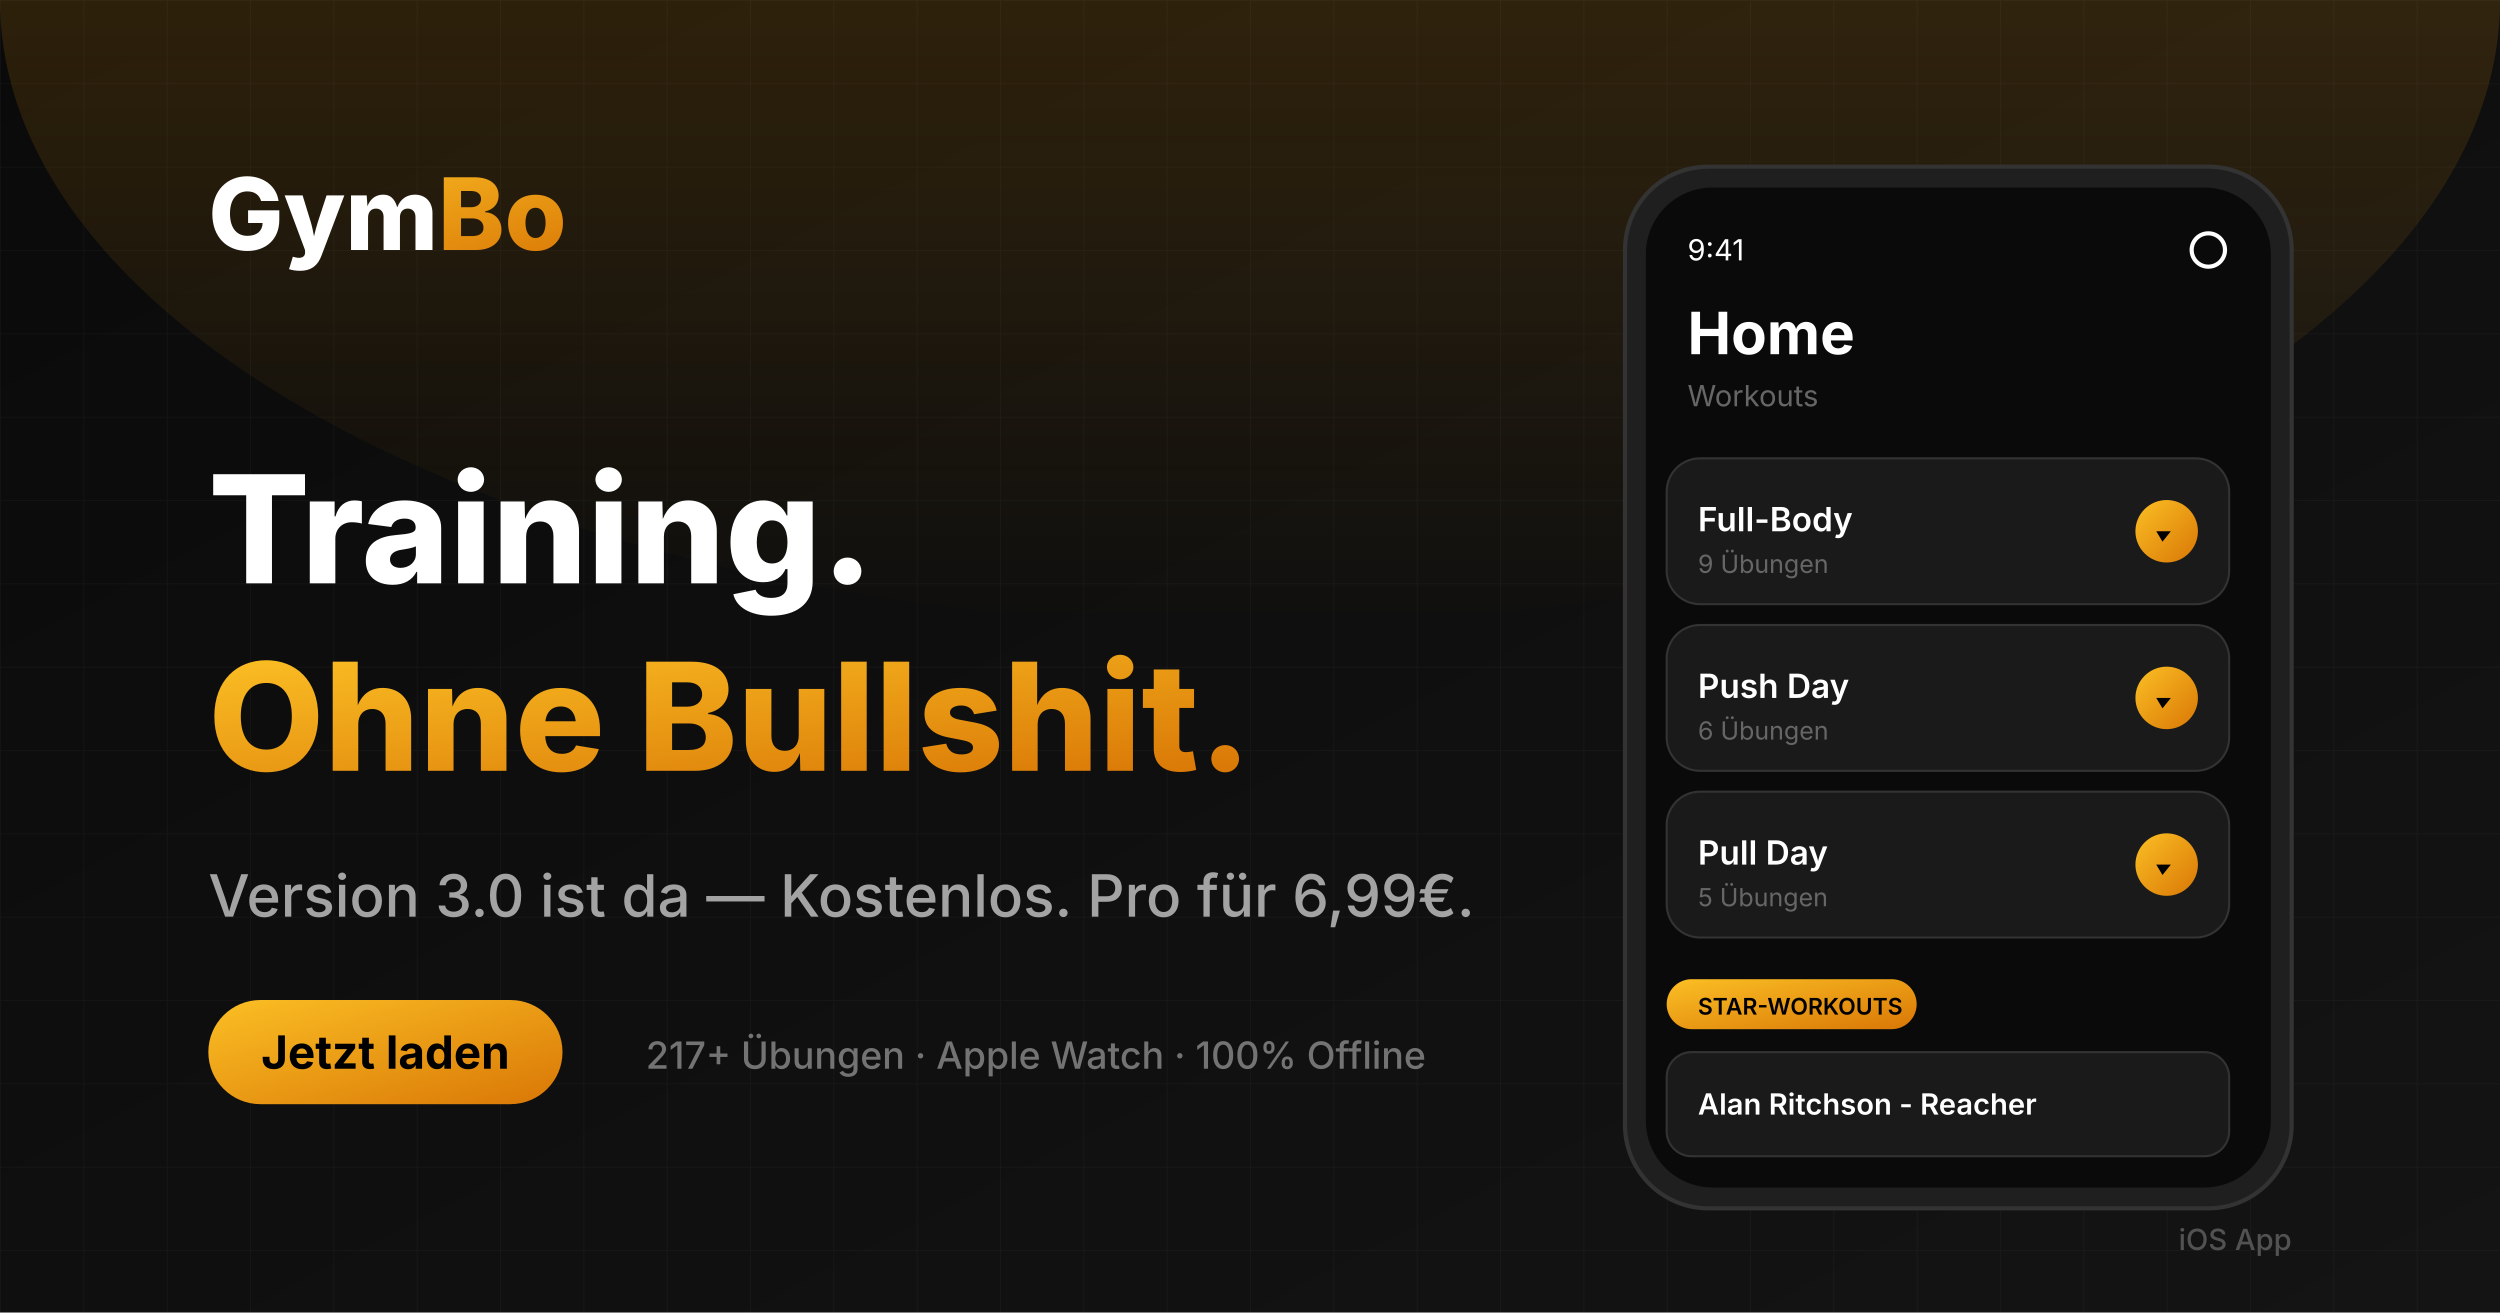
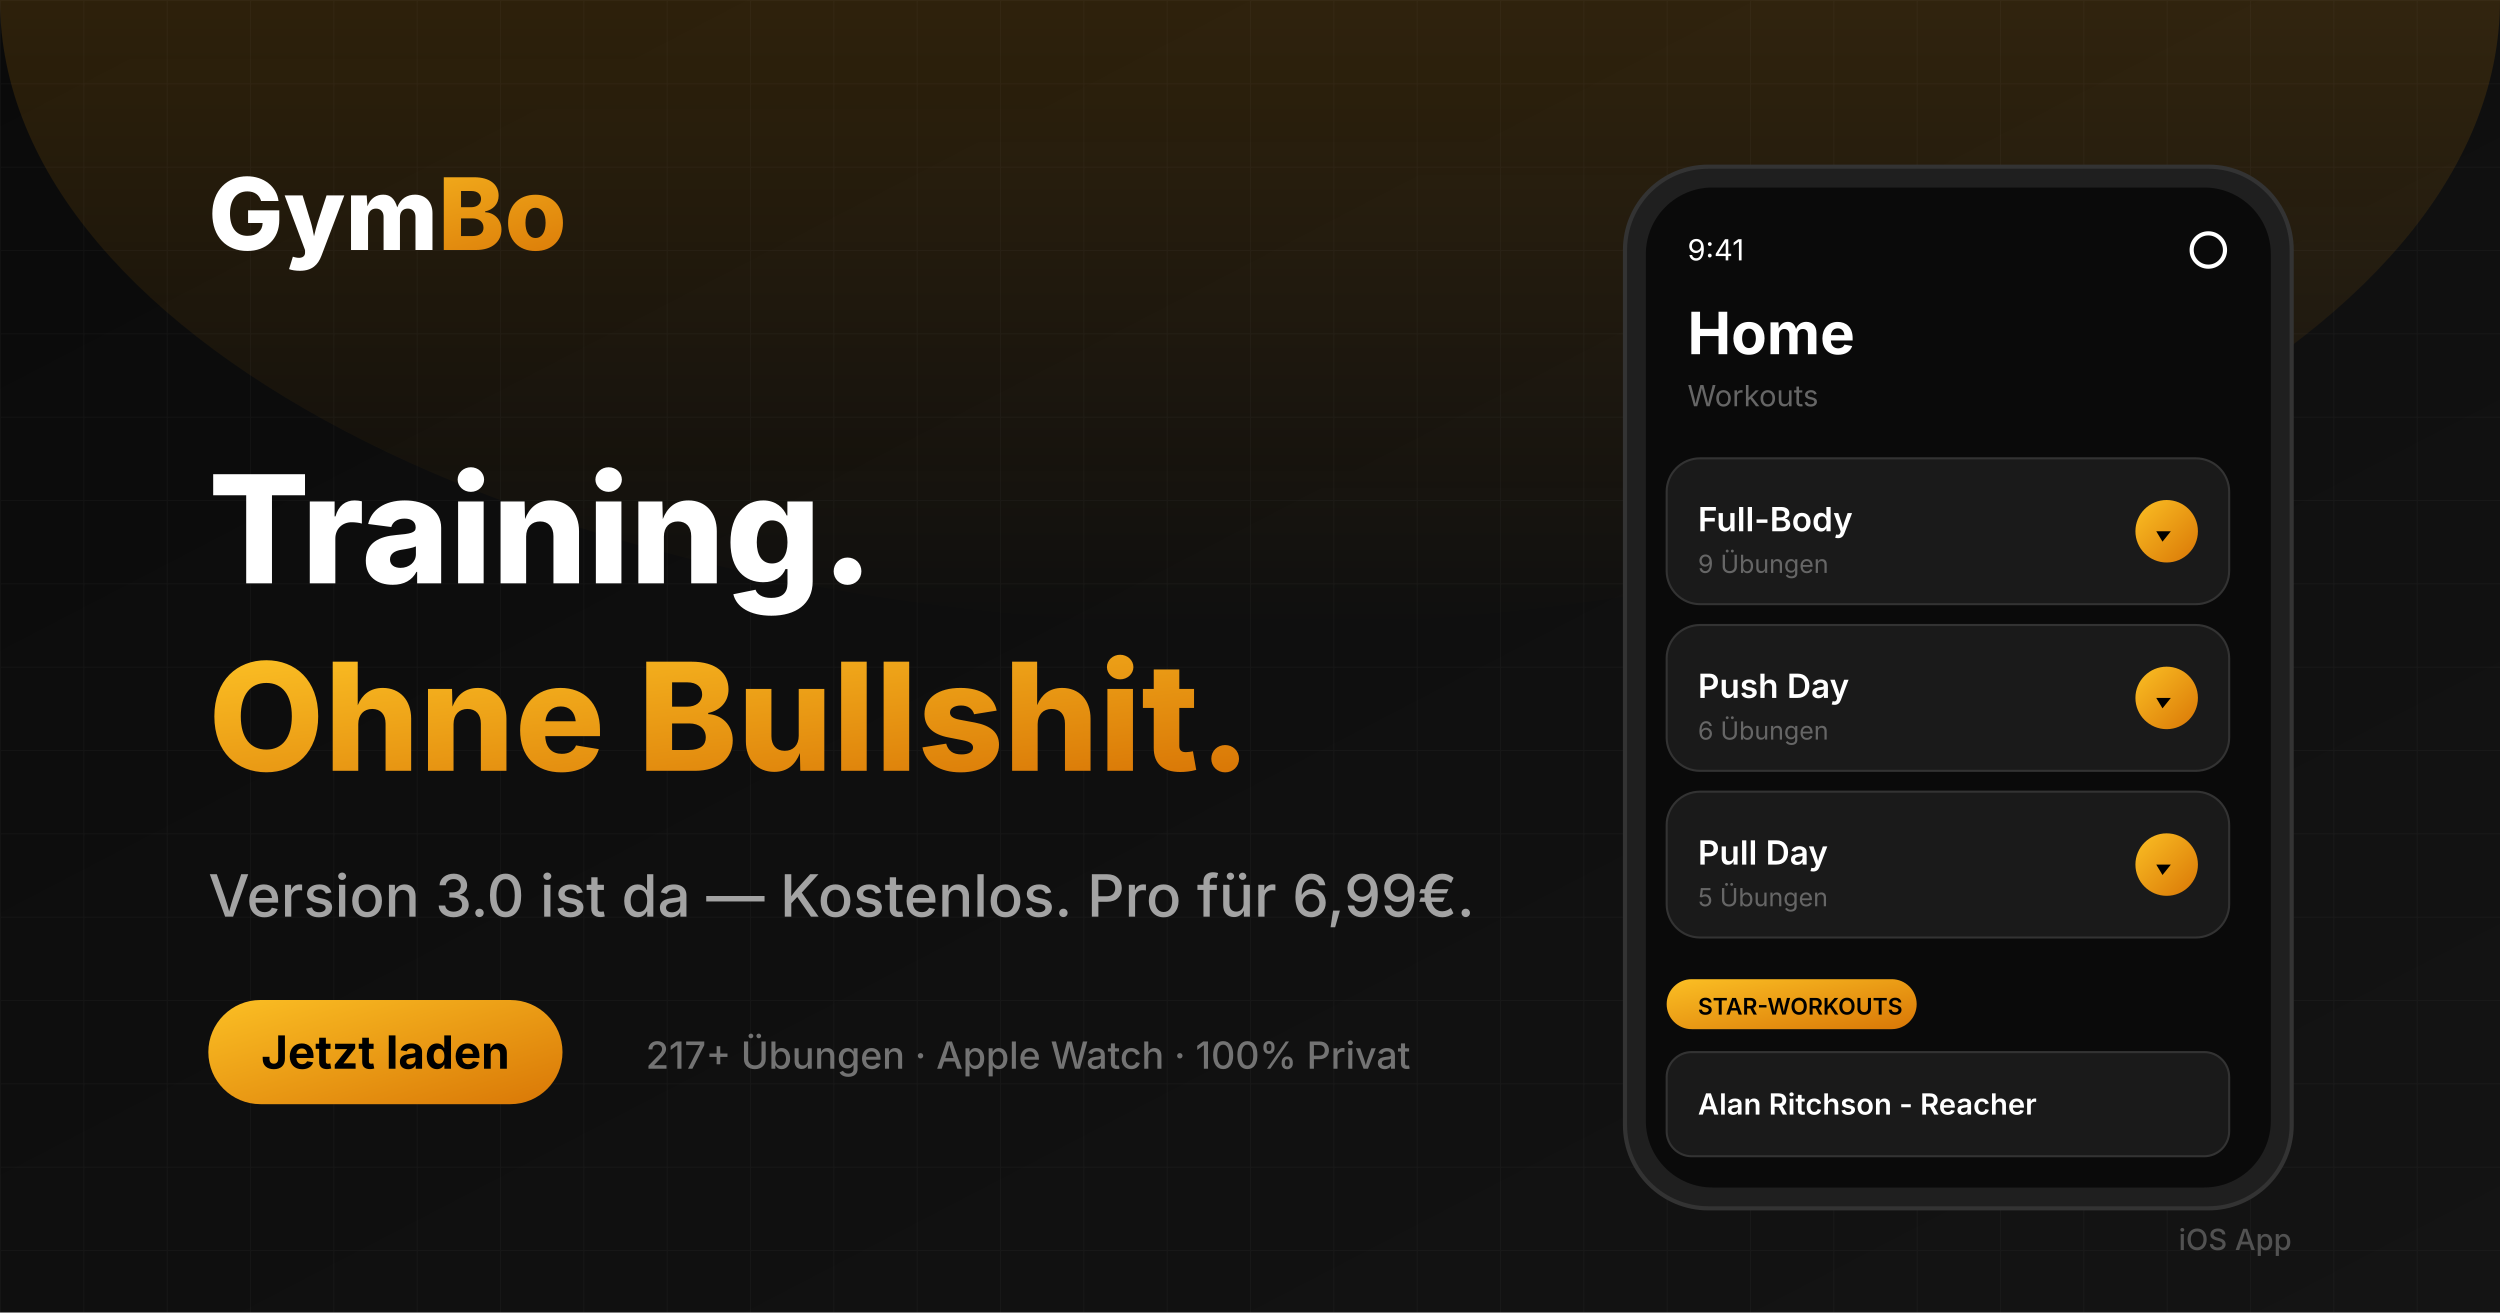
<svg xmlns="http://www.w3.org/2000/svg" viewBox="0 0 1200 630" width="1200" height="630">
  <defs>
    <linearGradient id="bgGrad" x1="0%" y1="0%" x2="100%" y2="100%">
      <stop offset="0%" style="stop-color:#0A0A0A" />
      <stop offset="100%" style="stop-color:#141414" />
    </linearGradient>
    <linearGradient id="accentGrad" x1="0%" y1="0%" x2="100%" y2="100%">
      <stop offset="0%" style="stop-color:#FBBF24" />
      <stop offset="100%" style="stop-color:#D97706" />
    </linearGradient>
    <linearGradient id="glowGrad" x1="50%" y1="0%" x2="50%" y2="100%">
      <stop offset="0%" style="stop-color:#F59E0B;stop-opacity:0.3" />
      <stop offset="100%" style="stop-color:#F59E0B;stop-opacity:0" />
    </linearGradient>
  </defs>
  <rect width="1200" height="630" fill="url(#bgGrad)" />
  <ellipse cx="600" cy="0" rx="600" ry="300" fill="url(#glowGrad)" />
  <pattern id="grid" width="40" height="40" patternUnits="userSpaceOnUse">
    <path d="M 40 0 L 0 0 0 40" fill="none" stroke="rgba(255,255,255,0.03)" stroke-width="1" />
  </pattern>
  <rect width="1200" height="630" fill="url(#grid)" />
  <text x="100" y="120" font-family="Inter, -apple-system, sans-serif" font-size="48" font-weight="800" fill="#FFFFFF">Gym<tspan fill="url(#accentGrad)">Bo</tspan>
  </text>
  <text x="100" y="280" font-family="Inter, -apple-system, sans-serif" font-size="72" font-weight="800" fill="#FFFFFF">Training.</text>
  <text x="100" y="370" font-family="Inter, -apple-system, sans-serif" font-size="72" font-weight="800" fill="url(#accentGrad)">Ohne Bullshit.</text>
  <text x="100" y="440" font-family="Inter, -apple-system, sans-serif" font-size="28" font-weight="500" fill="#A3A3A3">Version 3.0 ist da — Kostenlos. Pro für 6,99€.</text>
  <rect x="100" y="480" width="170" height="50" rx="25" fill="url(#accentGrad)" />
  <text x="185" y="513" font-family="Inter, -apple-system, sans-serif" font-size="22" font-weight="700" fill="#000000" text-anchor="middle">Jetzt laden</text>
-   <text x="310" y="513" font-family="Inter, -apple-system, sans-serif" font-size="18" font-weight="500" fill="#737373">217+ Übungen · Apple Watch · 100% Offline</text>
+   <text x="310" y="513" font-family="Inter, -apple-system, sans-serif" font-size="18" font-weight="500" fill="#737373">217+ Übungen · Apple Watch · 100% Privat</text>
  <g transform="translate(780, 80)">
    <rect x="0" y="0" width="320" height="500" rx="40" fill="#1F1F1F" stroke="#333" stroke-width="2" />
    <rect x="10" y="10" width="300" height="480" rx="32" fill="#0A0A0A" />
    <text x="30" y="45" font-family="Inter, sans-serif" font-size="14" fill="#fff">9:41</text>
    <circle cx="280" cy="40" r="8" fill="none" stroke="#fff" stroke-width="2" />
    <text x="30" y="90" font-family="Inter, sans-serif" font-size="28" font-weight="700" fill="#fff">Home</text>
    <text x="30" y="115" font-family="Inter, sans-serif" font-size="14" fill="#666">Workouts</text>
    <rect x="20" y="140" width="270" height="70" rx="16" fill="#1a1a1a" stroke="#333" stroke-width="1" />
    <text x="35" y="175" font-family="Inter, sans-serif" font-size="16" font-weight="600" fill="#fff">Full-Body</text>
    <text x="35" y="195" font-family="Inter, sans-serif" font-size="12" fill="#666">9 Übungen</text>
    <circle cx="260" cy="175" r="15" fill="url(#accentGrad)" />
    <path d="M255 175 L262 175 L258 180 Z" fill="#000" />
    <rect x="20" y="220" width="270" height="70" rx="16" fill="#1a1a1a" stroke="#333" stroke-width="1" />
    <text x="35" y="255" font-family="Inter, sans-serif" font-size="16" font-weight="600" fill="#fff">Push Day</text>
    <text x="35" y="275" font-family="Inter, sans-serif" font-size="12" fill="#666">6 Übungen</text>
    <circle cx="260" cy="255" r="15" fill="url(#accentGrad)" />
    <path d="M255 255 L262 255 L258 260 Z" fill="#000" />
    <rect x="20" y="300" width="270" height="70" rx="16" fill="#1a1a1a" stroke="#333" stroke-width="1" />
    <text x="35" y="335" font-family="Inter, sans-serif" font-size="16" font-weight="600" fill="#fff">Pull Day</text>
    <text x="35" y="355" font-family="Inter, sans-serif" font-size="12" fill="#666">5 Übungen</text>
    <circle cx="260" cy="335" r="15" fill="url(#accentGrad)" />
    <path d="M255 335 L262 335 L258 340 Z" fill="#000" />
    <rect x="20" y="390" width="120" height="24" rx="12" fill="url(#accentGrad)" />
    <text x="35" y="407" font-family="Inter, sans-serif" font-size="11" font-weight="600" fill="#000">STAR-WORKOUTS</text>
    <rect x="20" y="425" width="270" height="50" rx="12" fill="#1a1a1a" stroke="#333" stroke-width="1" />
    <text x="35" y="455" font-family="Inter, sans-serif" font-size="14" font-weight="600" fill="#fff">Alan Ritchson - Reacher</text>
  </g>
  <text x="1100" y="600" font-family="Inter, -apple-system, sans-serif" font-size="14" font-weight="500" fill="#525252" text-anchor="end">iOS App</text>
</svg>
